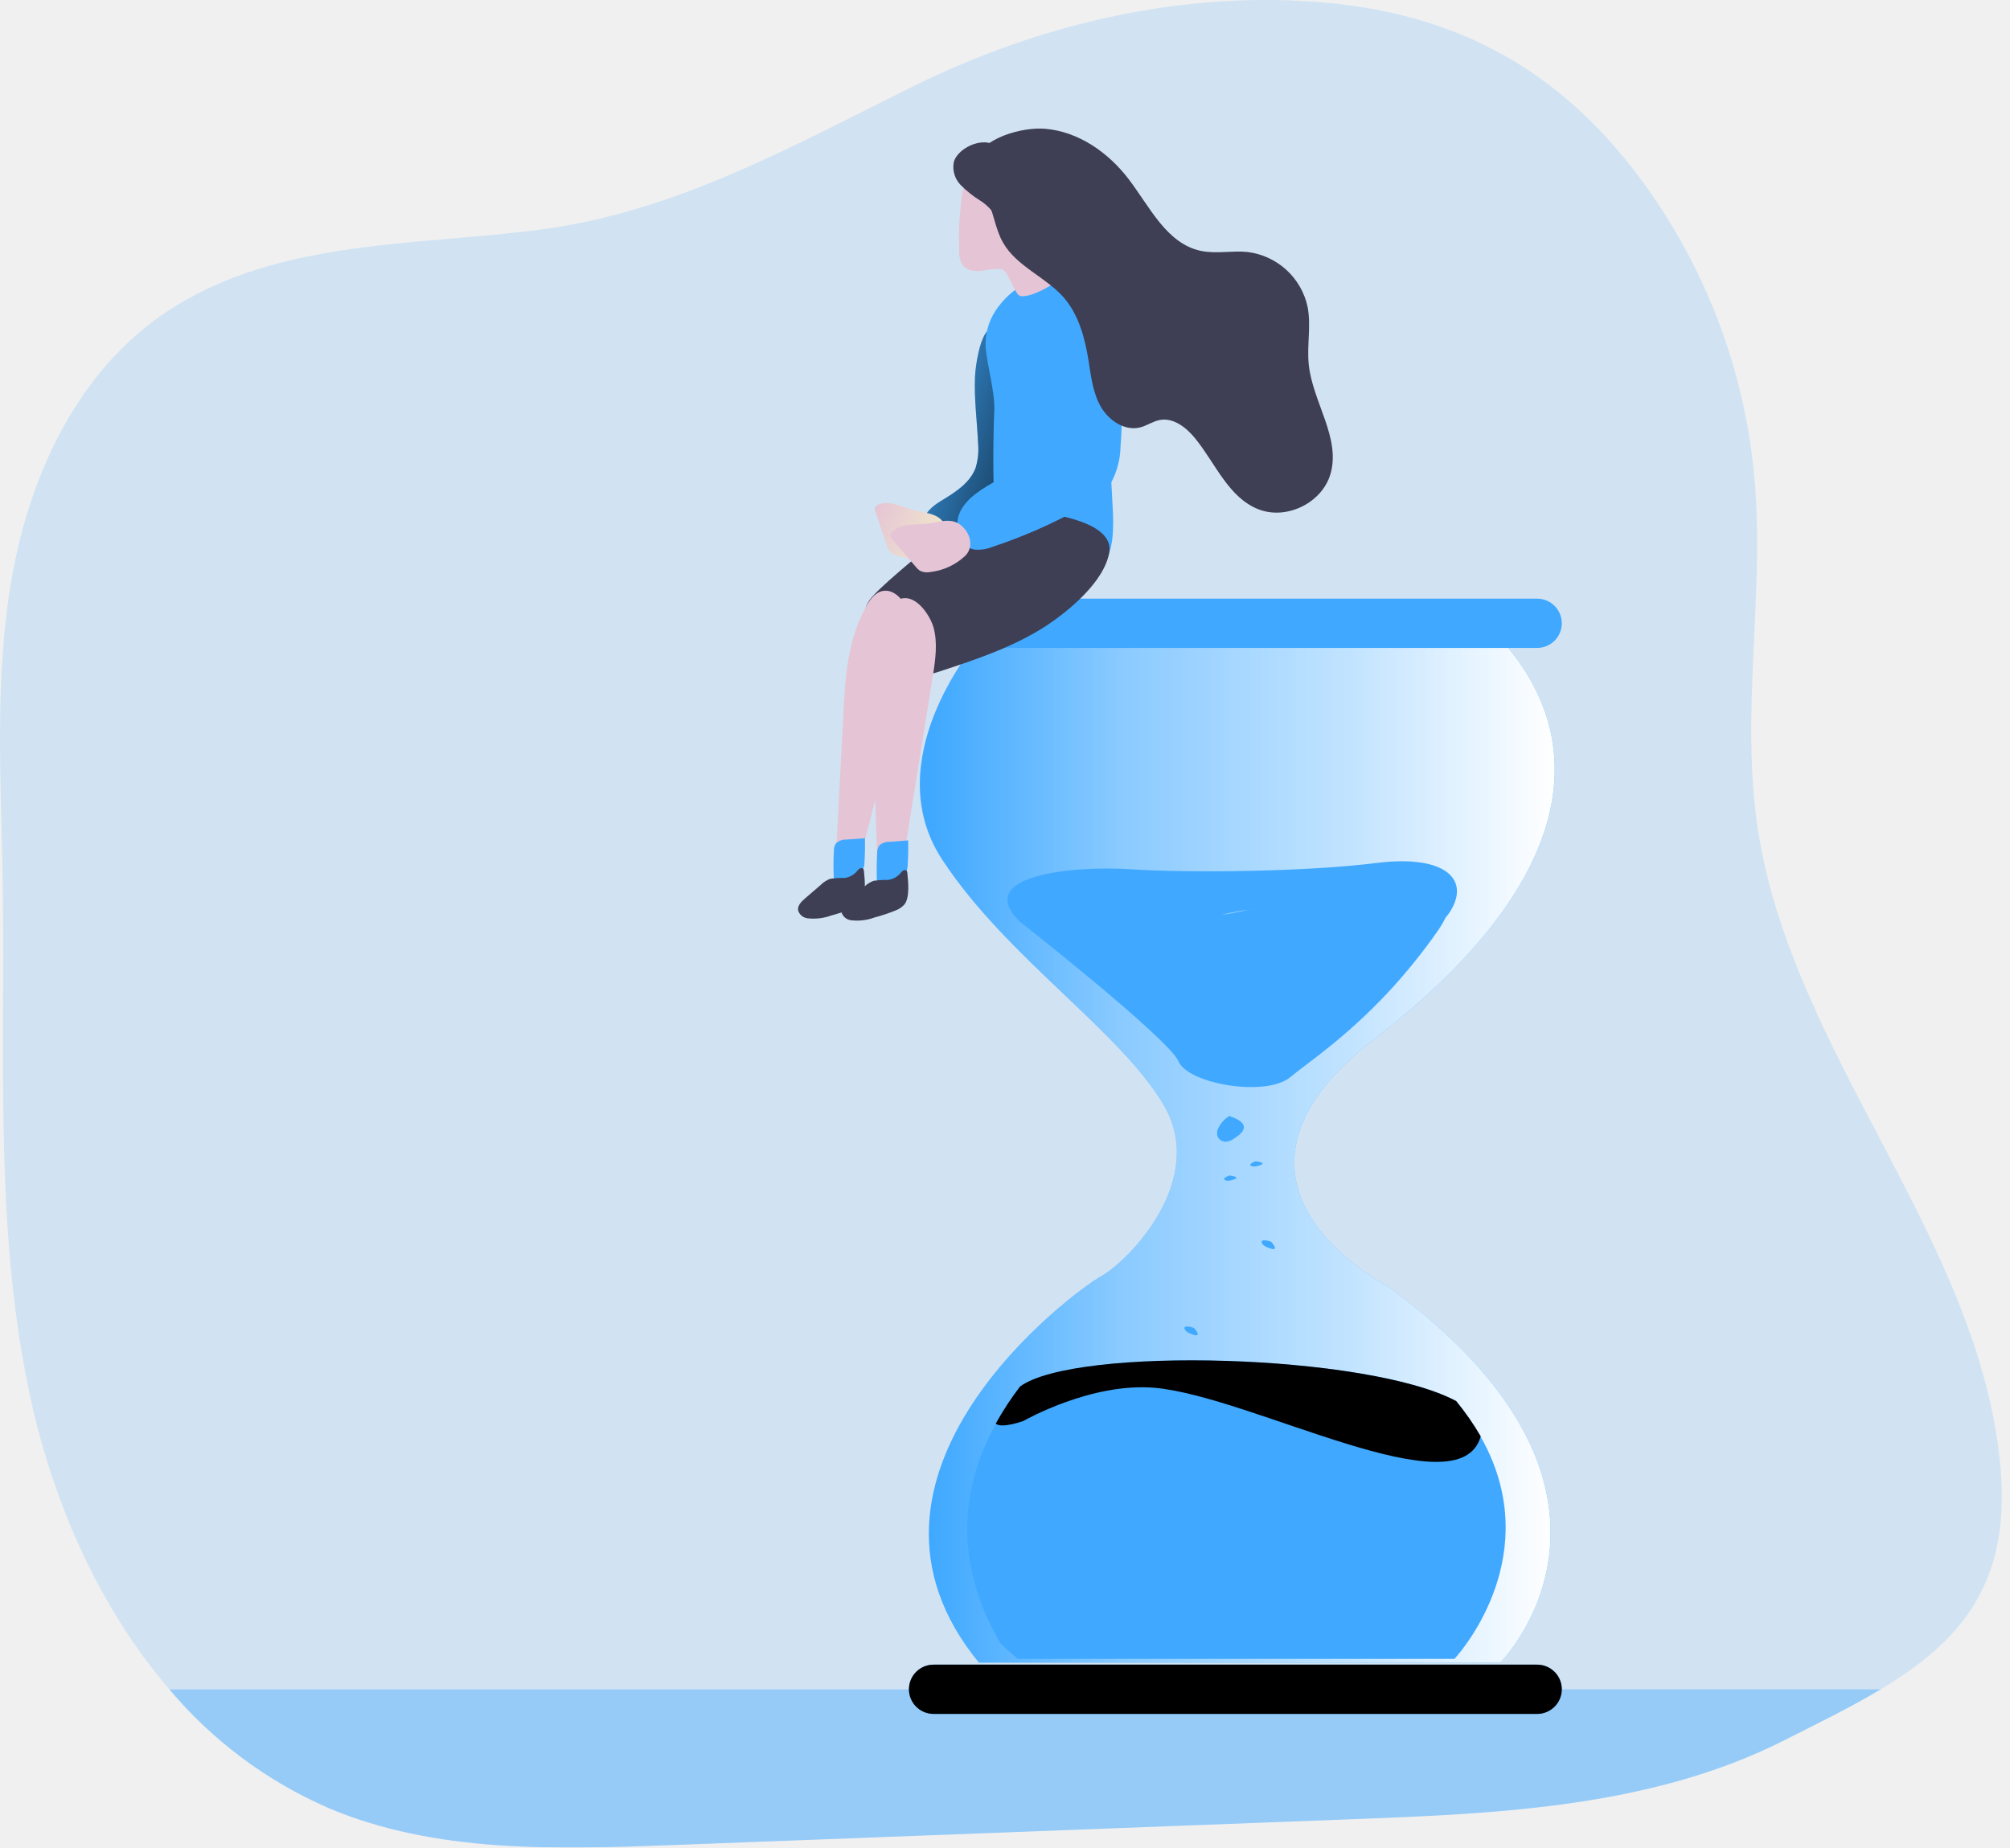
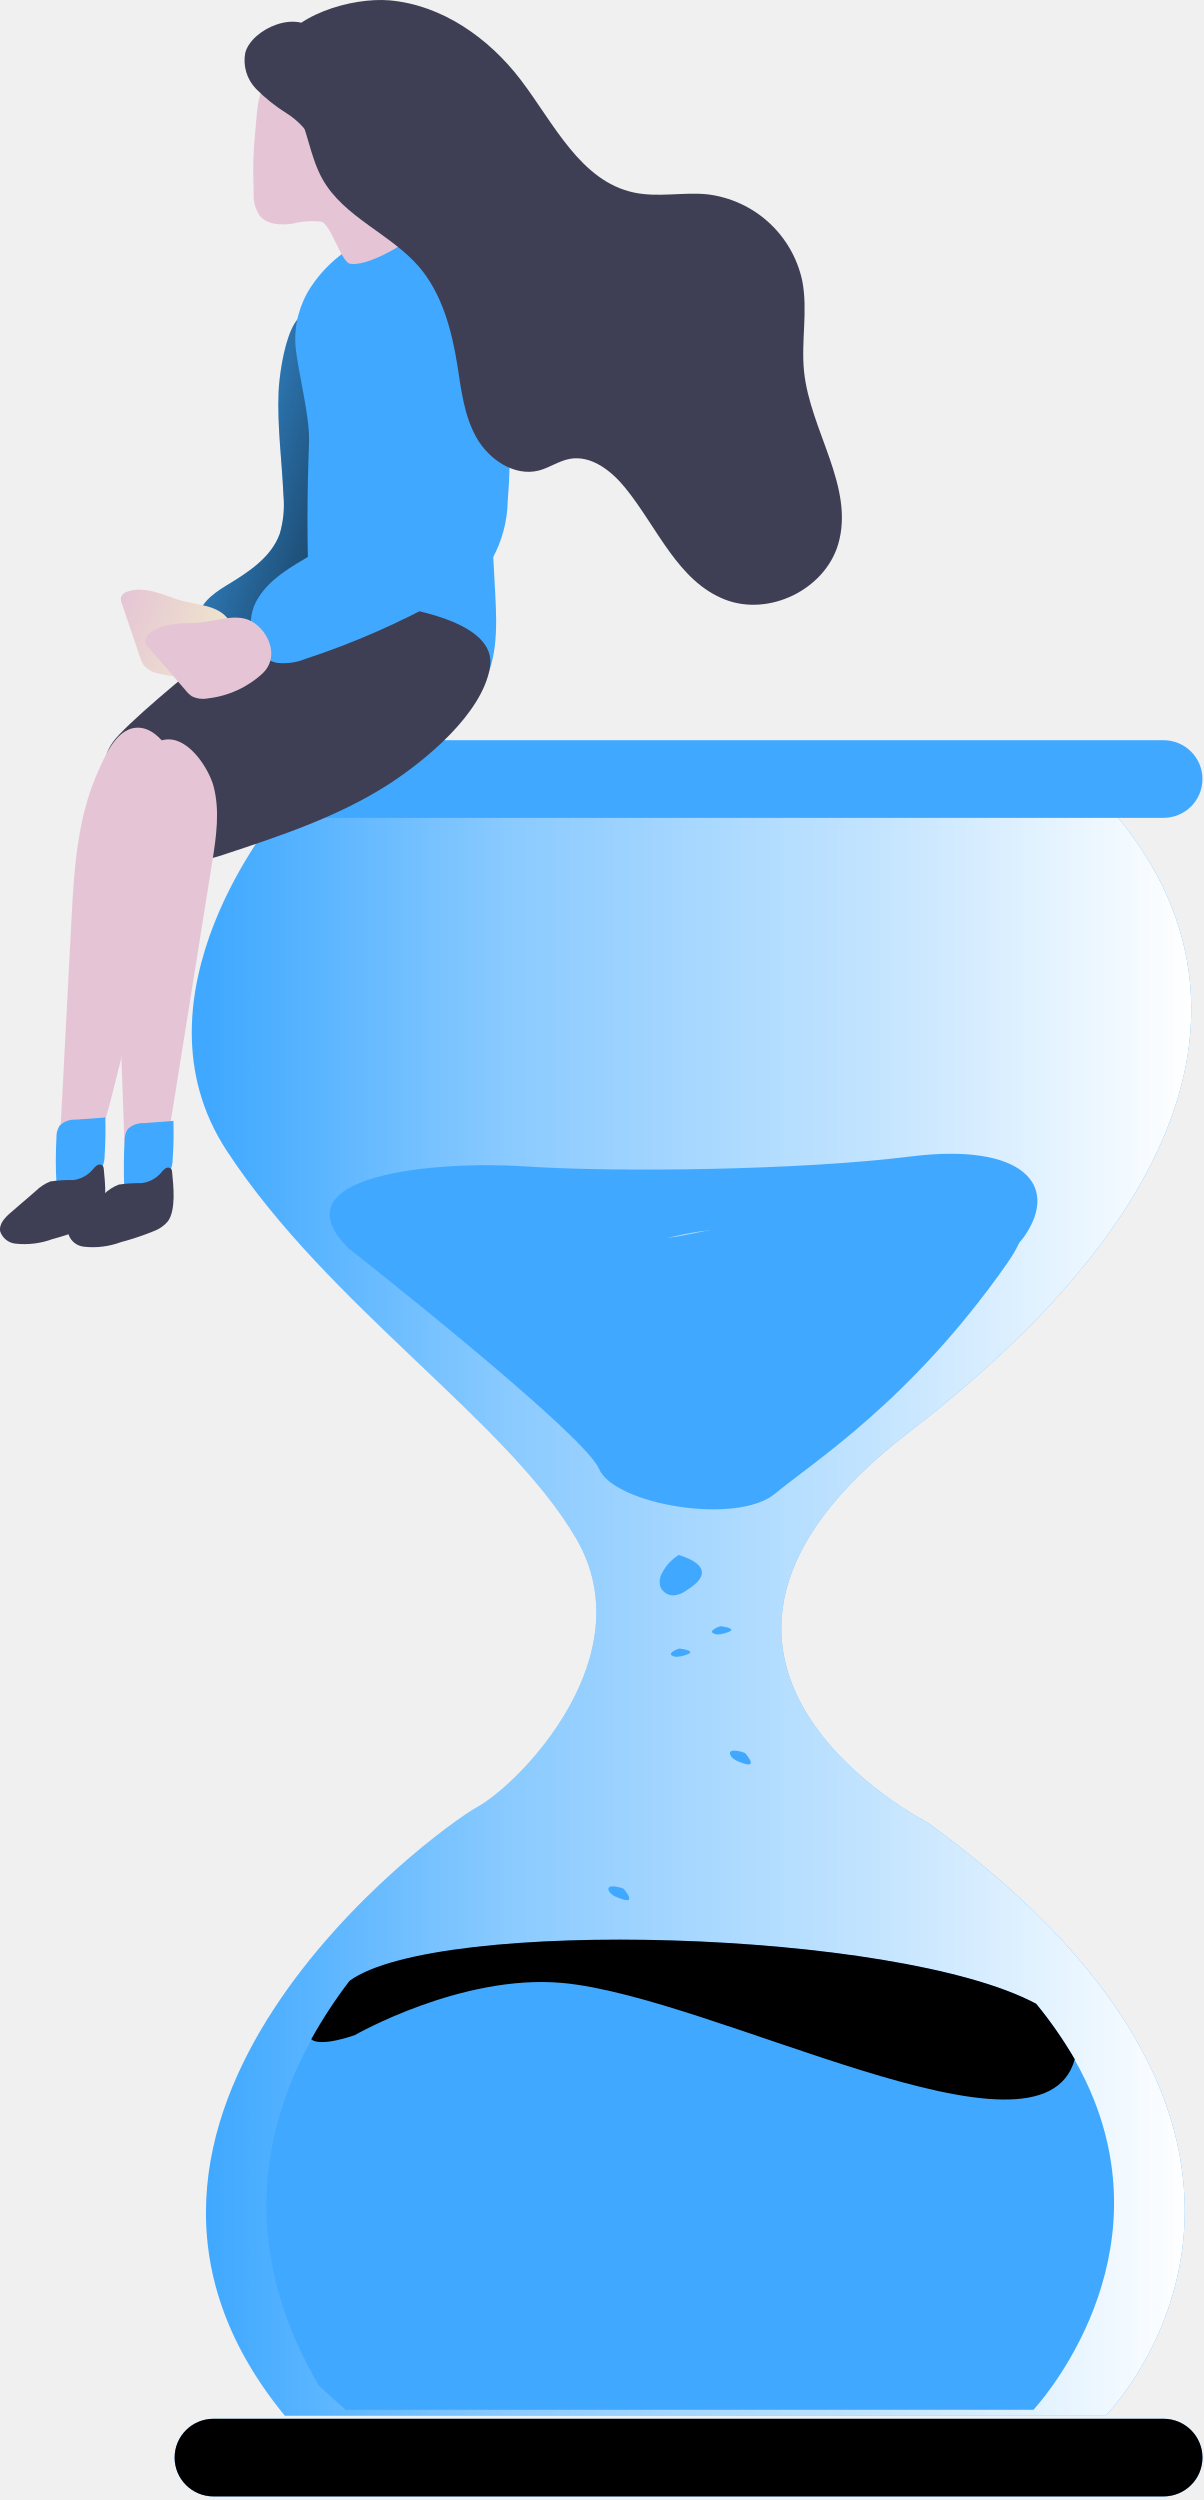
- <svg xmlns="http://www.w3.org/2000/svg" width="186" height="171" viewBox="0 0 186 171" fill="none">
-   <g clip-path="url(#clip0)">
-     <path opacity="0.18" d="M174.039 156.356C171.339 157.98 168.307 159.46 165.144 161.057C153.073 167.19 139 167.854 125.714 168.356L62.092 170.779C51.375 171.182 40.258 171.519 30.392 167.342C24.702 164.865 19.665 161.108 15.675 156.365C9.291 148.944 5.044 139.375 2.902 129.761C-0.598 114.033 0.513 97.712 0.248 81.607C0.095 72.226 -0.531 62.765 1.085 53.519C2.7 44.273 6.87 35.058 14.469 29.522C24.687 22.084 38.067 22.815 50.012 21.25C62.61 19.599 73.407 13.466 84.633 7.926C96.393 2.129 109.787 -0.975 122.924 0.268C136.206 1.533 145.834 7.562 153.275 18.63C158.408 26.267 161.529 35.071 162.35 44.228C163.308 54.995 161.05 65.932 162.651 76.632C165.801 97.596 183.185 114.625 185.115 135.737C186.128 146.76 181.224 152.044 174.039 156.356Z" fill="#40A9FF" />
-     <path opacity="0.41" d="M174.038 156.357C171.339 157.981 168.306 159.462 165.144 161.059C153.072 167.191 138.999 167.855 125.714 168.358L62.092 170.78C51.375 171.184 40.258 171.52 30.391 167.344C24.702 164.867 19.665 161.109 15.675 156.366L174.038 156.357Z" fill="#40A9FF" />
-     <path d="M90.22 34.956C90.139 36.984 90.418 38.994 90.508 41.035C90.578 41.79 90.503 42.551 90.288 43.278C89.784 44.678 88.416 45.553 87.138 46.324C86.329 46.813 85.406 47.513 85.519 48.455C85.597 48.81 85.788 49.131 86.063 49.369C86.339 49.606 86.685 49.749 87.048 49.774C87.778 49.807 88.504 49.665 89.167 49.361C90.525 48.921 91.769 48.189 92.812 47.217C94.85 45.104 94.917 41.834 94.764 38.904C94.634 36.446 94.422 33.745 93.172 31.556C91.156 28.057 90.292 33.202 90.22 34.956Z" fill="#40A9FF" />
-     <path d="M90.22 34.956C90.139 36.984 90.418 38.994 90.508 41.035C90.578 41.79 90.503 42.551 90.288 43.278C89.784 44.678 88.416 45.553 87.138 46.324C86.329 46.813 85.406 47.513 85.519 48.455C85.597 48.81 85.788 49.131 86.063 49.369C86.339 49.606 86.685 49.749 87.048 49.774C87.778 49.807 88.504 49.665 89.167 49.361C90.525 48.921 91.769 48.189 92.812 47.217C94.85 45.104 94.917 41.834 94.764 38.904C94.634 36.446 94.422 33.745 93.172 31.556C91.156 28.057 90.292 33.202 90.22 34.956Z" fill="url(#paint0_linear)" />
-     <path d="M84.209 47.114C83.278 46.791 82.288 46.351 81.357 46.665C81.268 46.685 81.185 46.726 81.115 46.785C81.046 46.843 80.991 46.918 80.957 47.002C80.937 47.125 80.954 47.252 81.006 47.365L82.086 50.555C82.135 50.714 82.206 50.865 82.297 51.004C82.512 51.247 82.801 51.413 83.121 51.474C84.293 51.797 85.538 51.739 86.675 51.309C87.854 50.86 87.957 49.415 87.332 48.401C86.706 47.388 85.289 47.486 84.209 47.114Z" fill="url(#paint1_linear)" />
-     <path d="M90.144 59.765C90.144 59.765 81.209 70.406 87.165 79.527C93.122 88.647 103.69 95.43 107.713 102.33C111.735 109.23 104.437 116.713 101.904 118.112C99.371 119.512 76.296 136.474 90.589 153.894H138.833C138.833 153.894 154.467 138.112 128.408 119.05C128.408 119.05 109.796 109.58 127.216 96.13C144.637 82.68 147.764 69.877 139.503 59.882L90.144 59.765Z" fill="#40A9FF" />
-     <path d="M90.144 59.765C90.144 59.765 81.209 70.406 87.165 79.527C93.122 88.647 103.69 95.43 107.713 102.33C111.735 109.23 104.437 116.713 101.904 118.112C99.371 119.512 76.296 136.474 90.589 153.894H138.833C138.833 153.894 154.467 138.112 128.408 119.05C128.408 119.05 109.796 109.58 127.216 96.13C144.637 82.68 147.764 69.877 139.503 59.882L90.144 59.765Z" fill="url(#paint2_linear)" />
-     <path d="M142.239 55.409H86.396C85.134 55.409 84.111 56.429 84.111 57.688V57.692C84.111 58.951 85.134 59.971 86.396 59.971H142.239C143.501 59.971 144.524 58.951 144.524 57.692V57.688C144.524 56.429 143.501 55.409 142.239 55.409Z" fill="#40A9FF" />
-     <path d="M142.239 154.074H86.396C85.134 154.074 84.111 155.094 84.111 156.353V156.357C84.111 157.616 85.134 158.636 86.396 158.636H142.239C143.501 158.636 144.524 157.616 144.524 156.357V156.353C144.524 155.094 143.501 154.074 142.239 154.074Z" fill="#40A9FF" />
-     <path d="M142.239 55.409H86.396C85.134 55.409 84.111 56.429 84.111 57.688V57.692C84.111 58.951 85.134 59.971 86.396 59.971H142.239C143.501 59.971 144.524 58.951 144.524 57.692V57.688C144.524 56.429 143.501 55.409 142.239 55.409Z" fill="url(#paint3_linear)" />
-     <path d="M142.239 154.074H86.396C85.134 154.074 84.111 155.094 84.111 156.353V156.357C84.111 157.616 85.134 158.636 86.396 158.636H142.239C143.501 158.636 144.524 157.616 144.524 156.357V156.353C144.524 155.094 143.501 154.074 142.239 154.074Z" fill="url(#paint4_linear)" />
-     <path d="M134.761 129.664C126.586 125.313 99.538 124.59 94.404 128.318C99.196 121.993 105.778 118.269 105.778 118.269C112.257 114.232 119.626 117.74 119.626 117.74C119.626 117.74 128.998 122.522 134.761 129.664Z" fill="url(#paint5_linear)" />
-     <path d="M134.59 153.544H94.162L92.6 152.145C87.984 144.267 89.118 137.309 92.15 131.773C92.815 130.576 93.567 129.428 94.4 128.341C99.533 124.59 126.582 125.313 134.757 129.687C135.593 130.716 136.346 131.812 137.006 132.962C137.443 133.722 137.825 134.512 138.149 135.326C142.18 145.478 134.59 153.544 134.59 153.544Z" fill="#40A9FF" />
-     <path d="M137.02 132.939C135.09 139.947 115.843 129.256 106.876 128.453C100.955 127.928 94.701 131.522 94.701 131.522C94.701 131.522 92.681 132.253 92.141 131.764C92.806 130.567 93.558 129.42 94.391 128.332C99.524 124.581 126.573 125.304 134.748 129.678C135.592 130.702 136.351 131.793 137.02 132.939Z" fill="url(#paint6_linear)" />
-     <path d="M94.31 85.255C94.31 85.255 108.158 96.13 109.053 98.234C109.949 100.338 117.152 101.567 119.401 99.697C121.651 97.826 127.365 94.259 133.025 86.189C138.684 78.118 120.072 83.385 113.818 84.556C107.564 85.727 96.843 78.123 94.31 85.255Z" fill="#40A9FF" />
-     <path d="M94.31 85.255C94.31 85.255 99.673 88.764 104.437 87.709C109.202 86.655 112.329 83.618 118.879 84.201C125.43 84.784 131.981 87.593 134.068 84.556C136.156 81.519 133.92 79.056 127.365 79.876C120.81 80.698 109.944 80.81 104.734 80.46C99.524 80.11 89.995 80.931 94.31 85.255Z" fill="#40A9FF" />
-     <path d="M94.31 85.255C94.31 85.255 99.673 88.764 104.437 87.709C109.202 86.655 112.329 83.618 118.879 84.201C125.43 84.784 131.981 87.593 134.068 84.556C136.156 81.519 133.92 79.056 127.365 79.876C120.81 80.698 109.944 80.81 104.734 80.46C99.524 80.11 89.995 80.931 94.31 85.255Z" fill="url(#paint7_linear)" />
-     <path d="M113.674 103.344C113.293 103.593 112.983 103.936 112.774 104.34C112.699 104.464 112.65 104.602 112.632 104.746C112.613 104.889 112.625 105.035 112.666 105.174C112.73 105.327 112.838 105.456 112.977 105.546C113.116 105.636 113.279 105.681 113.445 105.677C113.727 105.65 113.996 105.542 114.218 105.367C114.668 105.075 115.163 104.703 115.096 104.25C115.028 103.797 114.326 103.474 113.724 103.294" fill="#40A9FF" />
-     <path d="M116.184 107.494C116.033 107.532 115.89 107.601 115.766 107.695C115.703 107.749 115.667 107.808 115.717 107.866C115.819 107.942 115.945 107.979 116.072 107.969C116.192 107.962 116.312 107.941 116.427 107.906C116.634 107.843 116.877 107.767 116.828 107.677C116.778 107.588 116.477 107.52 116.202 107.485" fill="#40A9FF" />
-     <path d="M113.764 108.808C113.612 108.847 113.47 108.915 113.346 109.01C113.283 109.064 113.251 109.126 113.296 109.18C113.398 109.256 113.524 109.293 113.652 109.283C113.772 109.279 113.892 109.257 114.007 109.221C114.214 109.162 114.457 109.086 114.412 108.992C114.367 108.898 114.056 108.835 113.782 108.799" fill="#40A9FF" />
-     <path d="M117.611 114.932C117.416 114.849 117.206 114.805 116.994 114.802C116.877 114.802 116.774 114.828 116.747 114.914C116.75 114.984 116.769 115.053 116.803 115.114C116.838 115.176 116.886 115.229 116.945 115.268C117.062 115.357 117.193 115.426 117.332 115.474C117.588 115.573 117.876 115.672 117.962 115.569C118.047 115.465 117.836 115.169 117.633 114.932" fill="#40A9FF" />
-     <path d="M110.466 122.908C110.272 122.826 110.065 122.782 109.854 122.778C109.733 122.778 109.629 122.809 109.607 122.89C109.584 122.971 109.652 123.123 109.8 123.245C109.918 123.334 110.051 123.404 110.192 123.451C110.444 123.55 110.736 123.648 110.817 123.545C110.898 123.442 110.691 123.146 110.493 122.908" fill="#40A9FF" />
-     <path d="M91.21 32.157C91.142 30.964 91.457 29.781 92.11 28.779C92.762 27.786 93.635 26.955 94.661 26.352C95.221 25.949 95.901 25.747 96.591 25.778C97.162 25.849 99.142 23.705 99.605 24.046C100.91 25.011 100.649 28.577 101.756 29.766C102.046 31.361 102.227 32.974 102.296 34.593L102.957 46.822C103.065 48.846 103.119 51.048 101.904 52.654C98.845 51.546 95.868 50.224 92.996 48.698C92.665 48.58 92.385 48.35 92.206 48.049C92.026 47.748 91.957 47.393 92.011 47.047C91.889 44.005 91.889 40.954 92.011 37.913C92.065 36.28 91.345 33.79 91.21 32.157Z" fill="#40A9FF" />
-     <path d="M91.21 32.157C91.142 30.964 91.457 29.781 92.11 28.779C92.762 27.786 93.635 26.955 94.661 26.352C95.221 25.949 95.901 25.747 96.591 25.778C97.162 25.849 99.142 23.705 99.605 24.046C100.91 25.011 100.649 28.577 101.756 29.766C102.046 31.361 102.227 32.974 102.296 34.593L102.957 46.822C103.065 48.846 103.119 51.048 101.904 52.654C98.845 51.546 95.868 50.224 92.996 48.698C92.665 48.58 92.385 48.35 92.206 48.049C92.026 47.748 91.957 47.393 92.011 47.047C91.889 44.005 91.889 40.954 92.011 37.913C92.065 36.28 91.345 33.79 91.21 32.157Z" fill="url(#paint8_linear)" />
-     <path d="M88.754 22.974V23.324C88.742 23.763 88.862 24.196 89.1 24.566C89.55 25.123 90.369 25.145 91.066 25.042C91.609 24.904 92.174 24.866 92.731 24.93C93.284 25.051 93.896 27.312 94.427 27.402C95.394 27.568 97.446 26.383 98.112 25.787C98.179 25.728 97.405 23.992 97.432 23.898C97.455 23.807 97.455 23.711 97.432 23.62L96.353 18.613C96.252 17.901 95.993 17.22 95.592 16.621C95.273 16.234 94.868 15.927 94.409 15.724C92.884 15.029 90.648 15.275 89.532 16.657C88.942 17.389 88.951 18.658 88.857 19.555C88.737 20.691 88.702 21.833 88.754 22.974Z" fill="url(#paint9_linear)" />
-     <path d="M96.708 57.989C93.73 59.904 90.328 61.035 86.967 62.143C86.14 62.416 85.168 62.676 84.434 62.237C84.02 61.947 83.692 61.55 83.485 61.088C82.162 58.585 78.856 57.84 80.48 55.521C81.168 54.534 85.069 51.3 86.032 50.586C87.939 49.173 89.937 47.72 92.281 47.329C93.382 47.17 94.5 47.17 95.601 47.329C97.729 47.585 103.097 48.401 102.647 51.125C102.197 53.848 98.863 56.589 96.708 57.989Z" fill="#3E3E54" />
-     <path d="M97.608 34.185C97.608 35.979 97.797 37.774 97.203 39.461C96.406 41.704 94.328 43.242 92.254 44.454C90.972 45.207 89.581 45.965 88.893 47.275C88.205 48.585 88.691 50.613 90.153 50.864C90.721 50.922 91.294 50.839 91.822 50.622C94.653 49.689 97.387 48.487 99.988 47.033C101.054 46.432 102.134 45.755 102.791 44.727C103.36 43.687 103.669 42.525 103.691 41.34C103.904 38.798 103.828 36.239 103.466 33.714C103.046 31.724 102.266 29.828 101.162 28.119C97.608 23.319 97.608 31.538 97.608 34.185Z" fill="#40A9FF" />
-     <path d="M97.608 34.185C97.608 35.979 97.797 37.774 97.203 39.461C96.406 41.704 94.328 43.242 92.254 44.454C90.972 45.207 89.581 45.965 88.893 47.275C88.205 48.585 88.691 50.613 90.153 50.864C90.721 50.922 91.294 50.839 91.822 50.622C94.653 49.689 97.387 48.487 99.988 47.033C101.054 46.432 102.134 45.755 102.791 44.727C103.36 43.687 103.669 42.525 103.691 41.34C103.904 38.798 103.828 36.239 103.466 33.714C103.046 31.724 102.266 29.828 101.162 28.119C97.608 23.319 97.608 31.538 97.608 34.185Z" fill="url(#paint10_linear)" />
-     <path d="M78.05 65.889L77.281 80.572C79.081 80.46 79.899 78.378 80.331 76.66C81.555 71.785 82.78 66.91 84.007 62.035C84.367 60.59 84.736 59.088 84.457 57.625C84.259 56.589 83.323 54.79 82.077 54.678C80.75 54.561 80.052 56.261 79.593 57.284C78.392 59.971 78.199 62.999 78.05 65.889Z" fill="url(#paint11_linear)" />
-     <path d="M80.727 66.88L81.249 81.572C83.008 81.303 83.661 79.159 83.948 77.409C84.74 72.447 85.534 67.484 86.329 62.52C86.562 61.048 86.778 59.523 86.391 58.087C86.104 57.073 85.015 55.364 83.764 55.36C82.414 55.36 81.888 57.109 81.514 58.172C80.552 60.94 80.624 64.009 80.727 66.88Z" fill="url(#paint12_linear)" />
-     <path d="M79.98 77.589L78.307 77.71C78.133 77.7 77.959 77.725 77.796 77.784C77.633 77.844 77.484 77.936 77.357 78.055C77.221 78.266 77.153 78.513 77.164 78.764C77.119 79.661 77.11 80.558 77.164 81.42C77.155 81.455 77.155 81.492 77.164 81.528C77.189 81.558 77.222 81.581 77.259 81.595C77.296 81.609 77.336 81.614 77.375 81.608C78.016 81.603 78.644 81.436 79.202 81.124C79.439 81.013 79.644 80.843 79.796 80.63C79.934 80.374 80.004 80.087 79.998 79.796C80.043 79.047 80.061 78.293 80.034 77.553L79.98 77.589Z" fill="#40A9FF" />
-     <path d="M79.944 80.608C79.941 80.545 79.922 80.483 79.89 80.428C79.848 80.385 79.792 80.356 79.731 80.349C79.671 80.342 79.609 80.356 79.558 80.388C79.458 80.459 79.37 80.545 79.296 80.644C79.007 80.984 78.602 81.205 78.158 81.263C77.707 81.252 77.255 81.279 76.808 81.344C76.486 81.469 76.194 81.66 75.949 81.904L74.492 83.16C74.15 83.452 73.776 83.833 73.857 84.278C73.921 84.472 74.04 84.644 74.199 84.772C74.359 84.9 74.553 84.979 74.757 85C75.494 85.08 76.24 84.988 76.934 84.731C77.583 84.558 78.22 84.345 78.842 84.094C79.169 83.977 79.46 83.78 79.688 83.519C80.187 82.851 80.021 81.393 79.944 80.608Z" fill="#3E3E54" />
-     <path d="M83.998 77.786L82.311 77.916C82.137 77.906 81.962 77.932 81.799 77.992C81.635 78.051 81.484 78.143 81.357 78.261C81.224 78.474 81.158 78.721 81.168 78.97C81.119 79.868 81.114 80.765 81.146 81.626C81.146 81.665 81.154 81.703 81.168 81.738C81.193 81.767 81.226 81.79 81.262 81.803C81.298 81.816 81.337 81.82 81.375 81.815C82.017 81.812 82.647 81.645 83.206 81.33C83.443 81.221 83.648 81.053 83.8 80.841C83.933 80.583 84.001 80.297 83.998 80.007C84.049 79.253 84.062 78.505 84.038 77.763L83.998 77.786Z" fill="#40A9FF" />
-     <path d="M83.962 80.792C83.962 80.727 83.945 80.664 83.913 80.608C83.869 80.564 83.812 80.536 83.75 80.529C83.689 80.522 83.627 80.538 83.575 80.572C83.476 80.642 83.389 80.728 83.319 80.828C83.029 81.166 82.623 81.385 82.18 81.442C81.729 81.435 81.278 81.464 80.831 81.528C80.507 81.651 80.213 81.841 79.967 82.084L78.509 83.34C78.172 83.636 77.798 84.017 77.875 84.457C77.939 84.651 78.058 84.823 78.218 84.951C78.377 85.079 78.571 85.158 78.775 85.179C79.513 85.262 80.261 85.17 80.957 84.91C81.606 84.738 82.243 84.525 82.864 84.273C83.19 84.157 83.48 83.959 83.706 83.699C84.205 83.03 84.039 81.586 83.962 80.792Z" fill="#3E3E54" />
-     <path d="M85.429 48.505C84.448 48.554 83.364 48.505 82.617 49.151C82.543 49.2 82.481 49.267 82.438 49.345C82.395 49.423 82.372 49.51 82.369 49.599C82.397 49.721 82.459 49.832 82.549 49.918L84.749 52.47C84.854 52.607 84.981 52.727 85.123 52.825C85.412 52.968 85.741 53.012 86.059 52.95C87.268 52.815 88.402 52.297 89.293 51.47C90.193 50.613 89.775 49.227 88.812 48.532C87.849 47.836 86.572 48.446 85.429 48.505Z" fill="url(#paint13_linear)" />
-     <path d="M96.731 11.92C99.817 12.184 102.579 14.132 104.451 16.59C106.399 19.147 107.956 22.543 111.105 23.216C112.522 23.521 114.002 23.176 115.442 23.324C116.785 23.489 118.042 24.069 119.039 24.98C120.035 25.892 120.722 27.091 121.003 28.411C121.34 30.156 120.927 31.96 121.107 33.727C121.462 37.213 124.098 40.528 123.113 43.888C122.33 46.544 119.064 48.155 116.459 47.141C113.688 46.06 112.486 42.906 110.61 40.591C109.796 39.582 108.604 38.635 107.326 38.873C106.691 38.994 106.138 39.393 105.526 39.555C104.086 39.927 102.588 38.918 101.855 37.626C101.122 36.334 100.955 34.808 100.726 33.346C100.393 31.282 99.826 29.165 98.476 27.581C96.802 25.643 94.081 24.678 92.816 22.453C92.069 21.134 91.939 19.578 91.26 18.236C90.657 17.056 89.5 16.442 90.009 15.047C90.859 12.741 94.593 11.74 96.731 11.92Z" fill="#3E3E54" />
-     <path d="M88.263 14.997C88.19 15.374 88.209 15.764 88.318 16.132C88.427 16.5 88.622 16.837 88.888 17.115C89.429 17.664 90.033 18.148 90.688 18.555C91.341 18.966 91.881 19.534 92.258 20.206C92.297 20.319 92.362 20.422 92.447 20.506C92.492 20.545 92.548 20.566 92.607 20.566C92.666 20.566 92.722 20.545 92.767 20.506C92.81 20.447 92.832 20.374 92.83 20.3C92.92 19.044 92.69 17.792 92.69 16.536C92.69 15.684 92.947 14.598 92.434 13.844C91.448 12.386 88.659 13.557 88.263 14.997Z" fill="#3E3E54" />
-   </g>
+ <svg xmlns="http://www.w3.org/2000/svg" width="192" height="399" viewBox="0 0 192 399" fill="none">
+   <path d="M44.46 62.606C44.24 68.112 44.998 73.569 45.242 79.111C45.431 81.161 45.227 83.227 44.644 85.202C43.275 89.002 39.562 91.377 36.092 93.473C33.893 94.8 31.389 96.701 31.694 99.259C31.906 100.223 32.425 101.093 33.173 101.739C33.922 102.384 34.86 102.77 35.848 102.84C37.828 102.928 39.8 102.544 41.602 101.719C45.288 100.524 48.665 98.536 51.497 95.897C57.031 90.159 57.214 81.279 56.798 73.325C56.444 66.65 55.87 59.317 52.474 53.372C47.001 43.871 44.656 57.843 44.46 62.606Z" fill="#40A9FF" />
+   <path d="M44.46 62.606C44.24 68.112 44.998 73.569 45.242 79.111C45.431 81.161 45.227 83.227 44.644 85.202C43.275 89.002 39.562 91.377 36.092 93.473C33.893 94.8 31.389 96.701 31.694 99.259C31.906 100.223 32.425 101.093 33.173 101.739C33.922 102.384 34.86 102.77 35.848 102.84C37.828 102.928 39.8 102.544 41.602 101.719C45.288 100.524 48.665 98.536 51.497 95.897C57.031 90.159 57.214 81.279 56.798 73.325C56.444 66.65 55.87 59.317 52.474 53.372C47.001 43.871 44.656 57.843 44.46 62.606Z" fill="url(#paint0_linear)" />
+   <path d="M28.14 95.616C25.611 94.739 22.923 93.546 20.395 94.398C20.153 94.452 19.928 94.563 19.739 94.722C19.549 94.882 19.401 95.084 19.307 95.312C19.254 95.647 19.301 95.99 19.442 96.299L22.373 104.959C22.506 105.39 22.699 105.801 22.948 106.177C23.53 106.839 24.316 107.289 25.183 107.456C28.366 108.333 31.747 108.176 34.834 107.006C38.035 105.788 38.316 101.865 36.617 99.112C34.919 96.359 31.071 96.627 28.14 95.616Z" fill="url(#paint1_linear)" />
+   <path d="M44.253 129.967C44.253 129.967 19.991 158.861 36.166 183.625C52.34 208.389 81.035 226.807 91.957 245.542C102.878 264.276 83.063 284.594 76.186 288.395C69.308 292.195 6.651 338.252 45.462 385.551H176.456C176.456 385.551 218.907 342.698 148.151 290.941C148.151 290.941 97.613 265.226 144.914 228.707C192.215 192.188 200.705 157.423 178.276 130.284L44.253 129.967Z" fill="#40A9FF" />
+   <path d="M44.253 129.967C44.253 129.967 19.991 158.861 36.166 183.625C52.34 208.389 81.035 226.807 91.957 245.542C102.878 264.276 83.063 284.594 76.186 288.395C69.308 292.195 6.651 338.252 45.462 385.551H176.456C176.456 385.551 218.907 342.698 148.151 290.941C148.151 290.941 97.613 265.226 144.914 228.707C192.215 192.188 200.705 157.423 178.276 130.284L44.253 129.967Z" fill="url(#paint2_linear)" />
+   <path d="M185.704 118.139H34.077C30.649 118.139 27.871 120.91 27.871 124.327V124.339C27.871 127.757 30.649 130.527 34.077 130.527H185.704C189.131 130.527 191.909 127.757 191.909 124.339V124.327C191.909 120.91 189.131 118.139 185.704 118.139Z" fill="#40A9FF" />
+   <path d="M185.704 386.039H34.077C30.649 386.039 27.871 388.809 27.871 392.227V392.239C27.871 395.656 30.649 398.427 34.077 398.427H185.704C189.131 398.427 191.909 395.656 191.909 392.239V392.227C191.909 388.809 189.131 386.039 185.704 386.039Z" fill="#40A9FF" />
+   <path d="M185.704 118.139H34.077C30.649 118.139 27.871 120.91 27.871 124.327V124.339C27.871 127.757 30.649 130.527 34.077 130.527H185.704C189.131 130.527 191.909 127.757 191.909 124.339V124.327C191.909 120.91 189.131 118.139 185.704 118.139Z" fill="url(#paint3_linear)" />
+   <path d="M185.704 386.039H34.077C30.649 386.039 27.871 388.809 27.871 392.227V392.239C27.871 395.656 30.649 398.427 34.077 398.427H185.704C189.131 398.427 191.909 395.656 191.909 392.239V392.227C191.909 388.809 189.131 386.039 185.704 386.039Z" fill="url(#paint4_linear)" />
+   <path d="M165.4 319.761C143.203 307.945 69.76 305.984 55.821 316.107C68.832 298.931 86.704 288.821 86.704 288.821C104.295 277.858 124.305 287.384 124.305 287.384C124.305 287.384 149.751 300.369 165.4 319.761Z" fill="url(#paint5_linear)" />
+   <path d="M164.936 384.601H55.162L50.923 380.801C38.389 359.411 41.467 340.518 49.701 325.486C51.506 322.235 53.548 319.121 55.809 316.168C69.748 305.984 143.191 307.945 165.388 319.822C167.66 322.618 169.703 325.592 171.496 328.714C172.682 330.778 173.719 332.923 174.599 335.134C185.545 362.7 164.936 384.601 164.936 384.601Z" fill="#40A9FF" />
+   <path d="M171.533 328.653C166.292 347.68 114.031 318.653 89.684 316.472C73.608 315.047 56.628 324.804 56.628 324.804C56.628 324.804 51.143 326.79 49.677 325.462C51.482 322.211 53.523 319.097 55.785 316.143C69.723 305.96 143.167 307.921 165.364 319.798C167.655 322.58 169.718 325.541 171.533 328.653V328.653Z" fill="url(#paint6_linear)" />
+   <path d="M55.565 199.18C55.565 199.18 93.166 228.707 95.597 234.42C98.028 240.133 117.586 243.471 123.694 238.391C129.802 233.312 145.317 223.628 160.685 201.714C176.053 179.8 125.515 194.101 108.534 197.28C91.554 200.459 62.443 179.812 55.565 199.18Z" fill="#40A9FF" />
+   <path d="M55.565 199.18C55.565 199.18 70.126 208.706 83.063 205.843C96 202.981 104.49 194.734 122.277 196.318C140.064 197.901 157.851 205.527 163.519 197.28C169.187 189.033 163.116 182.346 145.317 184.575C127.518 186.804 98.016 187.109 83.87 186.159C69.723 185.208 43.849 187.438 55.565 199.18Z" fill="#40A9FF" />
+   <path d="M55.565 199.18C55.565 199.18 70.126 208.706 83.063 205.843C96 202.981 104.49 194.734 122.277 196.318C140.064 197.901 157.851 205.527 163.519 197.28C169.187 189.033 163.116 182.346 145.317 184.575C127.518 186.804 98.016 187.109 83.87 186.159C69.723 185.208 43.849 187.438 55.565 199.18Z" fill="url(#paint7_linear)" />
+   <path d="M108.143 248.294C107.109 248.972 106.268 249.903 105.7 250.999C105.496 251.335 105.364 251.711 105.313 252.101C105.263 252.491 105.295 252.887 105.407 253.264C105.579 253.678 105.874 254.03 106.251 254.274C106.628 254.517 107.071 254.641 107.52 254.629C108.287 254.556 109.016 254.264 109.621 253.788C110.843 252.996 112.187 251.985 112.003 250.755C111.82 249.525 109.914 248.648 108.277 248.161" fill="#40A9FF" />
+   <path d="M114.96 259.562C114.548 259.667 114.161 259.853 113.824 260.11C113.652 260.256 113.555 260.415 113.689 260.573C113.966 260.78 114.309 260.879 114.654 260.853C114.981 260.834 115.305 260.776 115.619 260.683C116.181 260.512 116.841 260.305 116.707 260.061C116.572 259.818 115.754 259.635 115.008 259.538" fill="#40A9FF" />
+   <path d="M108.387 263.131C107.976 263.236 107.589 263.422 107.251 263.679C107.08 263.825 106.995 263.996 107.117 264.142C107.394 264.349 107.737 264.448 108.082 264.422C108.41 264.409 108.735 264.351 109.047 264.252C109.609 264.093 110.269 263.886 110.147 263.63C110.024 263.375 109.181 263.204 108.436 263.107" fill="#40A9FF" />
+   <path d="M118.832 279.758C118.303 279.533 117.734 279.413 117.159 279.405C116.841 279.405 116.56 279.478 116.487 279.71C116.494 279.901 116.547 280.088 116.64 280.255C116.734 280.422 116.865 280.565 117.024 280.672C117.343 280.912 117.697 281.101 118.075 281.232C118.771 281.5 119.553 281.768 119.785 281.488C120.017 281.208 119.443 280.404 118.893 279.758" fill="#40A9FF" />
+   <path d="M99.433 301.416C98.907 301.193 98.343 301.073 97.772 301.063C97.442 301.063 97.161 301.148 97.1 301.368C97.039 301.587 97.222 302.001 97.625 302.33C97.946 302.574 98.305 302.763 98.688 302.89C99.372 303.158 100.166 303.426 100.386 303.146C100.606 302.866 100.044 302.062 99.506 301.416" fill="#40A9FF" />
+   <path d="M47.148 55.005C46.962 51.766 47.819 48.552 49.591 45.832C51.363 43.135 53.733 40.88 56.518 39.242C58.039 38.148 59.885 37.599 61.759 37.683C63.31 37.878 68.685 32.055 69.943 32.981C73.486 35.6 72.778 45.284 75.783 48.512C76.571 52.842 77.061 57.222 77.249 61.619L79.044 94.825C79.338 100.318 79.484 106.299 76.186 110.66C67.88 107.651 59.797 104.061 51.998 99.916C51.099 99.596 50.34 98.973 49.851 98.155C49.363 97.337 49.176 96.374 49.322 95.434C48.993 87.175 48.993 78.892 49.322 70.633C49.469 66.199 47.514 59.438 47.148 55.005Z" fill="#40A9FF" />
+   <path d="M47.148 55.005C46.962 51.766 47.819 48.552 49.591 45.832C51.363 43.135 53.733 40.88 56.518 39.242C58.039 38.148 59.885 37.599 61.759 37.683C63.31 37.878 68.685 32.055 69.943 32.981C73.486 35.6 72.778 45.284 75.783 48.512C76.571 52.842 77.061 57.222 77.249 61.619L79.044 94.825C79.338 100.318 79.484 106.299 76.186 110.66C67.88 107.651 59.797 104.061 51.998 99.916C51.099 99.596 50.34 98.973 49.851 98.155C49.363 97.337 49.176 96.374 49.322 95.434C48.993 87.175 48.993 78.892 49.322 70.633C49.469 66.199 47.514 59.438 47.148 55.005Z" fill="url(#paint8_linear)" />
+   <path d="M40.478 30.07V31.02C40.445 32.213 40.773 33.389 41.418 34.394C42.64 35.905 44.863 35.965 46.757 35.685C48.233 35.312 49.764 35.209 51.277 35.381C52.779 35.71 54.441 41.849 55.882 42.093C58.509 42.543 64.079 39.328 65.887 37.707C66.071 37.549 63.969 32.835 64.043 32.579C64.104 32.331 64.104 32.072 64.043 31.824L61.111 18.23C60.839 16.295 60.133 14.447 59.046 12.821C58.181 11.77 57.081 10.936 55.834 10.385C51.692 8.497 45.621 9.167 42.591 12.919C40.991 14.904 41.015 18.352 40.759 20.788C40.432 23.87 40.338 26.973 40.478 30.07V30.07Z" fill="url(#paint9_linear)" />
+   <path d="M62.076 125.143C53.989 130.345 44.754 133.414 35.628 136.423C33.38 137.166 30.742 137.873 28.75 136.679C27.625 135.89 26.734 134.813 26.173 133.561C22.581 126.764 13.602 124.741 18.012 118.444C19.881 115.764 30.473 106.981 33.087 105.045C38.267 101.208 43.691 97.261 50.055 96.201C53.045 95.769 56.081 95.769 59.071 96.201C64.849 96.895 79.423 99.112 78.201 106.506C76.98 113.9 67.928 121.343 62.076 125.143Z" fill="#3E3E54" />
+   <path d="M64.519 60.51C64.519 65.383 65.032 70.255 63.42 74.835C61.258 80.926 55.614 85.104 49.982 88.393C46.5 90.439 42.726 92.498 40.857 96.055C38.987 99.612 40.307 105.118 44.277 105.8C45.819 105.957 47.376 105.731 48.809 105.142C56.496 102.609 63.92 99.345 70.982 95.397C73.877 93.765 76.809 91.925 78.592 89.136C80.138 86.312 80.977 83.156 81.035 79.939C81.614 73.036 81.409 66.089 80.425 59.231C79.287 53.83 77.167 48.682 74.17 44.042C64.519 31.008 64.519 53.324 64.519 60.51Z" fill="#40A9FF" />
+   <path d="M64.519 60.51C64.519 65.383 65.032 70.255 63.42 74.835C61.258 80.926 55.614 85.104 49.982 88.393C46.5 90.439 42.726 92.498 40.857 96.055C38.987 99.612 40.307 105.118 44.277 105.8C45.819 105.957 47.376 105.731 48.809 105.142C56.496 102.609 63.92 99.345 70.982 95.397C73.877 93.765 76.809 91.925 78.592 89.136C80.138 86.312 80.977 83.156 81.035 79.939C81.614 73.036 81.409 66.089 80.425 59.231C79.287 53.83 77.167 48.682 74.17 44.042C64.519 31.008 64.519 53.324 64.519 60.51Z" fill="url(#paint10_linear)" />
+   <path d="M11.416 146.594L9.327 186.463C14.213 186.159 16.437 180.507 17.609 175.841C20.932 162.604 24.259 149.368 27.59 136.131C28.567 132.208 29.569 128.128 28.811 124.157C28.274 121.343 25.733 116.458 22.349 116.154C18.745 115.837 16.852 120.454 15.606 123.231C12.344 130.527 11.819 138.75 11.416 146.594Z" fill="url(#paint11_linear)" />
+   <path d="M18.684 149.286L20.101 189.18C24.878 188.449 26.649 182.626 27.431 177.875C29.581 164.403 31.735 150.927 33.893 137.446C34.529 133.451 35.115 129.309 34.064 125.411C33.283 122.658 30.326 118.017 26.93 118.005C23.265 118.005 21.836 122.756 20.822 125.643C18.208 133.159 18.403 141.49 18.684 149.286Z" fill="url(#paint12_linear)" />
+   <path d="M16.656 178.363L12.112 178.692C11.641 178.664 11.169 178.733 10.726 178.895C10.283 179.056 9.877 179.306 9.534 179.63C9.163 180.201 8.979 180.874 9.009 181.554C8.887 183.99 8.862 186.427 9.009 188.765C8.985 188.861 8.985 188.962 9.009 189.058C9.078 189.14 9.167 189.203 9.268 189.241C9.368 189.28 9.477 189.292 9.583 189.277C11.321 189.262 13.027 188.81 14.543 187.961C15.187 187.661 15.743 187.199 16.155 186.622C16.53 185.926 16.719 185.146 16.705 184.356C16.827 182.322 16.876 180.275 16.803 178.265L16.656 178.363Z" fill="#40A9FF" />
+   <path d="M16.559 186.561C16.549 186.389 16.499 186.222 16.412 186.073C16.297 185.954 16.145 185.878 15.98 185.858C15.815 185.838 15.649 185.875 15.508 185.964C15.237 186.157 14.998 186.391 14.8 186.658C14.015 187.582 12.913 188.181 11.709 188.339C10.483 188.31 9.258 188.384 8.044 188.558C7.169 188.899 6.374 189.418 5.711 190.081L1.753 193.492C0.824 194.283 -0.189 195.319 0.03 196.525C0.203 197.053 0.526 197.519 0.96 197.867C1.393 198.216 1.919 198.431 2.474 198.486C4.475 198.704 6.499 198.454 8.386 197.755C10.147 197.285 11.877 196.707 13.566 196.025C14.452 195.71 15.243 195.173 15.863 194.466C17.218 192.651 16.767 188.692 16.559 186.561Z" fill="#3E3E54" />
+   <path d="M27.565 178.899L22.984 179.252C22.512 179.226 22.038 179.295 21.593 179.457C21.148 179.618 20.74 179.867 20.395 180.19C20.034 180.766 19.855 181.436 19.881 182.114C19.747 184.551 19.735 186.987 19.82 189.326C19.822 189.43 19.843 189.533 19.881 189.63C19.95 189.709 20.038 189.769 20.136 189.806C20.234 189.842 20.34 189.853 20.443 189.837C22.186 189.83 23.898 189.377 25.415 188.522C26.059 188.226 26.615 187.769 27.028 187.194C27.388 186.493 27.572 185.716 27.565 184.928C27.704 182.882 27.741 180.852 27.675 178.838L27.565 178.899Z" fill="#40A9FF" />
+   <path d="M27.468 187.06C27.467 186.885 27.42 186.713 27.333 186.561C27.216 186.44 27.06 186.365 26.893 186.347C26.726 186.329 26.557 186.37 26.417 186.463C26.147 186.653 25.912 186.888 25.721 187.157C24.934 188.077 23.832 188.671 22.63 188.826C21.404 188.807 20.179 188.885 18.965 189.058C18.087 189.394 17.288 189.908 16.62 190.568L12.662 193.979C11.746 194.783 10.732 195.818 10.939 197.012C11.113 197.539 11.437 198.005 11.87 198.353C12.304 198.701 12.829 198.916 13.383 198.973C15.388 199.198 17.418 198.948 19.307 198.242C21.069 197.776 22.799 197.198 24.487 196.513C25.371 196.198 26.158 195.661 26.771 194.953C28.128 193.138 27.675 189.216 27.468 187.06Z" fill="#3E3E54" />
+   <path d="M31.45 99.392C28.787 99.526 25.843 99.392 23.815 101.147C23.613 101.281 23.447 101.462 23.33 101.674C23.213 101.886 23.149 102.123 23.143 102.365C23.217 102.695 23.387 102.996 23.632 103.23L29.606 110.161C29.891 110.532 30.233 110.857 30.62 111.123C31.406 111.511 32.299 111.631 33.16 111.464C36.445 111.097 39.524 109.688 41.944 107.444C44.387 105.118 43.251 101.354 40.637 99.466C38.023 97.578 34.553 99.234 31.45 99.392Z" fill="url(#paint13_linear)" />
+   <path d="M62.137 0.055C70.517 0.774 78.018 6.061 83.1 12.736C88.39 19.679 92.616 28.9 101.168 30.727C105.016 31.556 109.035 30.618 112.944 31.02C116.589 31.47 120.003 33.042 122.71 35.518C125.416 37.994 127.281 41.251 128.043 44.833C128.959 49.572 127.836 54.468 128.324 59.268C129.289 68.733 136.448 77.734 133.773 86.858C131.647 94.069 122.778 98.442 115.705 95.689C108.18 92.754 104.918 84.19 99.824 77.905C97.613 75.164 94.376 72.594 90.906 73.24C89.184 73.569 87.681 74.653 86.02 75.091C82.111 76.102 78.043 73.361 76.051 69.853C74.06 66.345 73.608 62.203 72.985 58.233C72.081 52.629 70.542 46.88 66.877 42.58C62.333 37.318 54.942 34.699 51.509 28.657C49.481 25.076 49.127 20.849 47.282 17.206C45.645 14.003 42.506 12.334 43.886 8.546C46.195 2.285 56.334 -0.432 62.137 0.055Z" fill="#3E3E54" />
+   <path d="M39.146 8.412C38.948 9.436 38.999 10.492 39.294 11.492C39.59 12.493 40.121 13.408 40.844 14.161C42.312 15.653 43.953 16.965 45.731 18.071C47.503 19.189 48.969 20.73 49.994 22.554C50.1 22.862 50.275 23.141 50.507 23.37C50.627 23.475 50.782 23.532 50.941 23.532C51.1 23.532 51.255 23.475 51.375 23.37C51.493 23.208 51.553 23.01 51.546 22.81C51.79 19.399 51.167 16.001 51.167 12.59C51.167 10.275 51.863 7.328 50.471 5.281C47.795 1.322 40.221 4.502 39.146 8.412Z" fill="#3E3E54" />
  <defs>
-     <linearGradient id="paint0_linear" x1="98.256" y1="42.874" x2="81.888" y2="37.648" gradientUnits="userSpaceOnUse">
+     <linearGradient id="paint0_linear" x1="66.278" y1="84.105" x2="21.835" y2="69.914" gradientUnits="userSpaceOnUse">
      <stop offset="0.01" />
      <stop offset="0.13" stop-opacity="0.69" />
      <stop offset="1" stop-opacity="0" />
    </linearGradient>
-     <linearGradient id="paint1_linear" x1="80.594" y1="47.919" x2="87.481" y2="50.707" gradientUnits="userSpaceOnUse">
+     <linearGradient id="paint1_linear" x1="18.323" y1="97.803" x2="37.023" y2="105.372" gradientUnits="userSpaceOnUse">
      <stop stop-color="#E5C5D5" />
      <stop offset="0.42" stop-color="#EAD4D1" />
      <stop offset="1" stop-color="#F0E9CB" />
    </linearGradient>
-     <linearGradient id="paint2_linear" x1="85.118" y1="106.83" x2="143.867" y2="106.83" gradientUnits="userSpaceOnUse">
+     <linearGradient id="paint2_linear" x1="30.607" y1="257.759" x2="190.126" y2="257.759" gradientUnits="userSpaceOnUse">
      <stop offset="0.02" stop-color="white" stop-opacity="0" />
      <stop offset="0.32" stop-color="white" stop-opacity="0.39" />
      <stop offset="0.68" stop-color="white" stop-opacity="0.68" />
      <stop offset="1" stop-color="white" />
    </linearGradient>
-     <linearGradient id="paint3_linear" x1="15402.6" y1="689.497" x2="15403" y2="599.887" gradientUnits="userSpaceOnUse">
+     <linearGradient id="paint3_linear" x1="41621.5" y1="1839.85" x2="41622.4" y2="1596.53" gradientUnits="userSpaceOnUse">
      <stop offset="0.01" />
      <stop offset="0.13" stop-opacity="0.69" />
      <stop offset="1" stop-opacity="0" />
    </linearGradient>
-     <linearGradient id="paint4_linear" x1="15434.6" y1="1635.36" x2="15434.6" y2="1849.43" gradientUnits="userSpaceOnUse">
+     <linearGradient id="paint4_linear" x1="41708.4" y1="4408.11" x2="41708.4" y2="4989.36" gradientUnits="userSpaceOnUse">
      <stop offset="0.01" />
      <stop offset="0.13" stop-opacity="0.69" />
      <stop offset="1" stop-opacity="0" />
    </linearGradient>
-     <linearGradient id="paint5_linear" x1="11158.6" y1="3795" x2="11127.2" y2="4268.98" gradientUnits="userSpaceOnUse">
+     <linearGradient id="paint5_linear" x1="30098" y1="10272.1" x2="30012.5" y2="11559" gradientUnits="userSpaceOnUse">
      <stop offset="0.02" stop-color="white" stop-opacity="0" />
      <stop offset="0.32" stop-color="white" stop-opacity="0.39" />
      <stop offset="0.68" stop-color="white" stop-opacity="0.68" />
      <stop offset="1" stop-color="white" />
    </linearGradient>
-     <linearGradient id="paint6_linear" x1="12431" y1="2753.04" x2="12399.9" y2="3492.26" gradientUnits="userSpaceOnUse">
+     <linearGradient id="paint6_linear" x1="33552.8" y1="7442.87" x2="33468.4" y2="9450.04" gradientUnits="userSpaceOnUse">
      <stop offset="0.01" />
      <stop offset="0.13" stop-opacity="0.69" />
      <stop offset="1" stop-opacity="0" />
    </linearGradient>
-     <linearGradient id="paint7_linear" x1="11240.5" y1="1831.18" x2="11238.6" y2="1537.51" gradientUnits="userSpaceOnUse">
+     <linearGradient id="paint7_linear" x1="30320.2" y1="4939.8" x2="30315.1" y2="4142.41" gradientUnits="userSpaceOnUse">
      <stop offset="0.01" />
      <stop offset="0.13" stop-opacity="0.69" />
      <stop offset="1" stop-opacity="0" />
    </linearGradient>
-     <linearGradient id="paint8_linear" x1="3030.62" y1="2898.55" x2="2508.32" y2="2906.64" gradientUnits="userSpaceOnUse">
+     <linearGradient id="paint8_linear" x1="8028.38" y1="7837.99" x2="6610.21" y2="7859.95" gradientUnits="userSpaceOnUse">
      <stop offset="0.01" />
      <stop offset="0.13" stop-opacity="0.69" />
      <stop offset="1" stop-opacity="0" />
    </linearGradient>
-     <linearGradient id="paint9_linear" x1="2071.59" y1="775.7" x2="2267.65" y2="775.7" gradientUnits="userSpaceOnUse">
+     <linearGradient id="paint9_linear" x1="5424.37" y1="2073.91" x2="5956.73" y2="2073.91" gradientUnits="userSpaceOnUse">
      <stop stop-color="#E5C5D5" />
      <stop offset="0.42" stop-color="#EAD4D1" />
      <stop offset="1" stop-color="#F0E9CB" />
    </linearGradient>
-     <linearGradient id="paint10_linear" x1="4099.22" y1="2540.44" x2="3201.01" y2="2511.9" gradientUnits="userSpaceOnUse">
+     <linearGradient id="paint10_linear" x1="10929.9" y1="6865.62" x2="8491.04" y2="6788.13" gradientUnits="userSpaceOnUse">
      <stop offset="0.01" />
      <stop offset="0.13" stop-opacity="0.69" />
      <stop offset="1" stop-opacity="0" />
    </linearGradient>
-     <linearGradient id="paint11_linear" x1="-110.56" y1="7692.9" x2="-14.986" y2="7701.31" gradientUnits="userSpaceOnUse">
+     <linearGradient id="paint11_linear" x1="-500.709" y1="20855.8" x2="-241.201" y2="20878.7" gradientUnits="userSpaceOnUse">
      <stop stop-color="#E5C5D5" />
      <stop offset="0.42" stop-color="#EAD4D1" />
      <stop offset="1" stop-color="#F0E9CB" />
    </linearGradient>
-     <linearGradient id="paint12_linear" x1="1228.07" y1="4457.53" x2="1306.41" y2="4457.53" gradientUnits="userSpaceOnUse">
+     <linearGradient id="paint12_linear" x1="3134.02" y1="12071" x2="3346.71" y2="12071" gradientUnits="userSpaceOnUse">
      <stop stop-color="#E5C5D5" />
      <stop offset="0.42" stop-color="#EAD4D1" />
      <stop offset="1" stop-color="#F0E9CB" />
    </linearGradient>
-     <linearGradient id="paint13_linear" x1="1545.27" y1="660.004" x2="1667.94" y2="660.004" gradientUnits="userSpaceOnUse">
+     <linearGradient id="paint13_linear" x1="3995.28" y1="1759.77" x2="4328.37" y2="1759.77" gradientUnits="userSpaceOnUse">
      <stop stop-color="#E5C5D5" />
      <stop offset="0.42" stop-color="#EAD4D1" />
      <stop offset="1" stop-color="#F0E9CB" />
    </linearGradient>
-     <clipPath id="clip0">
-       <rect width="185.25" height="171" fill="white" />
-     </clipPath>
  </defs>
</svg>
